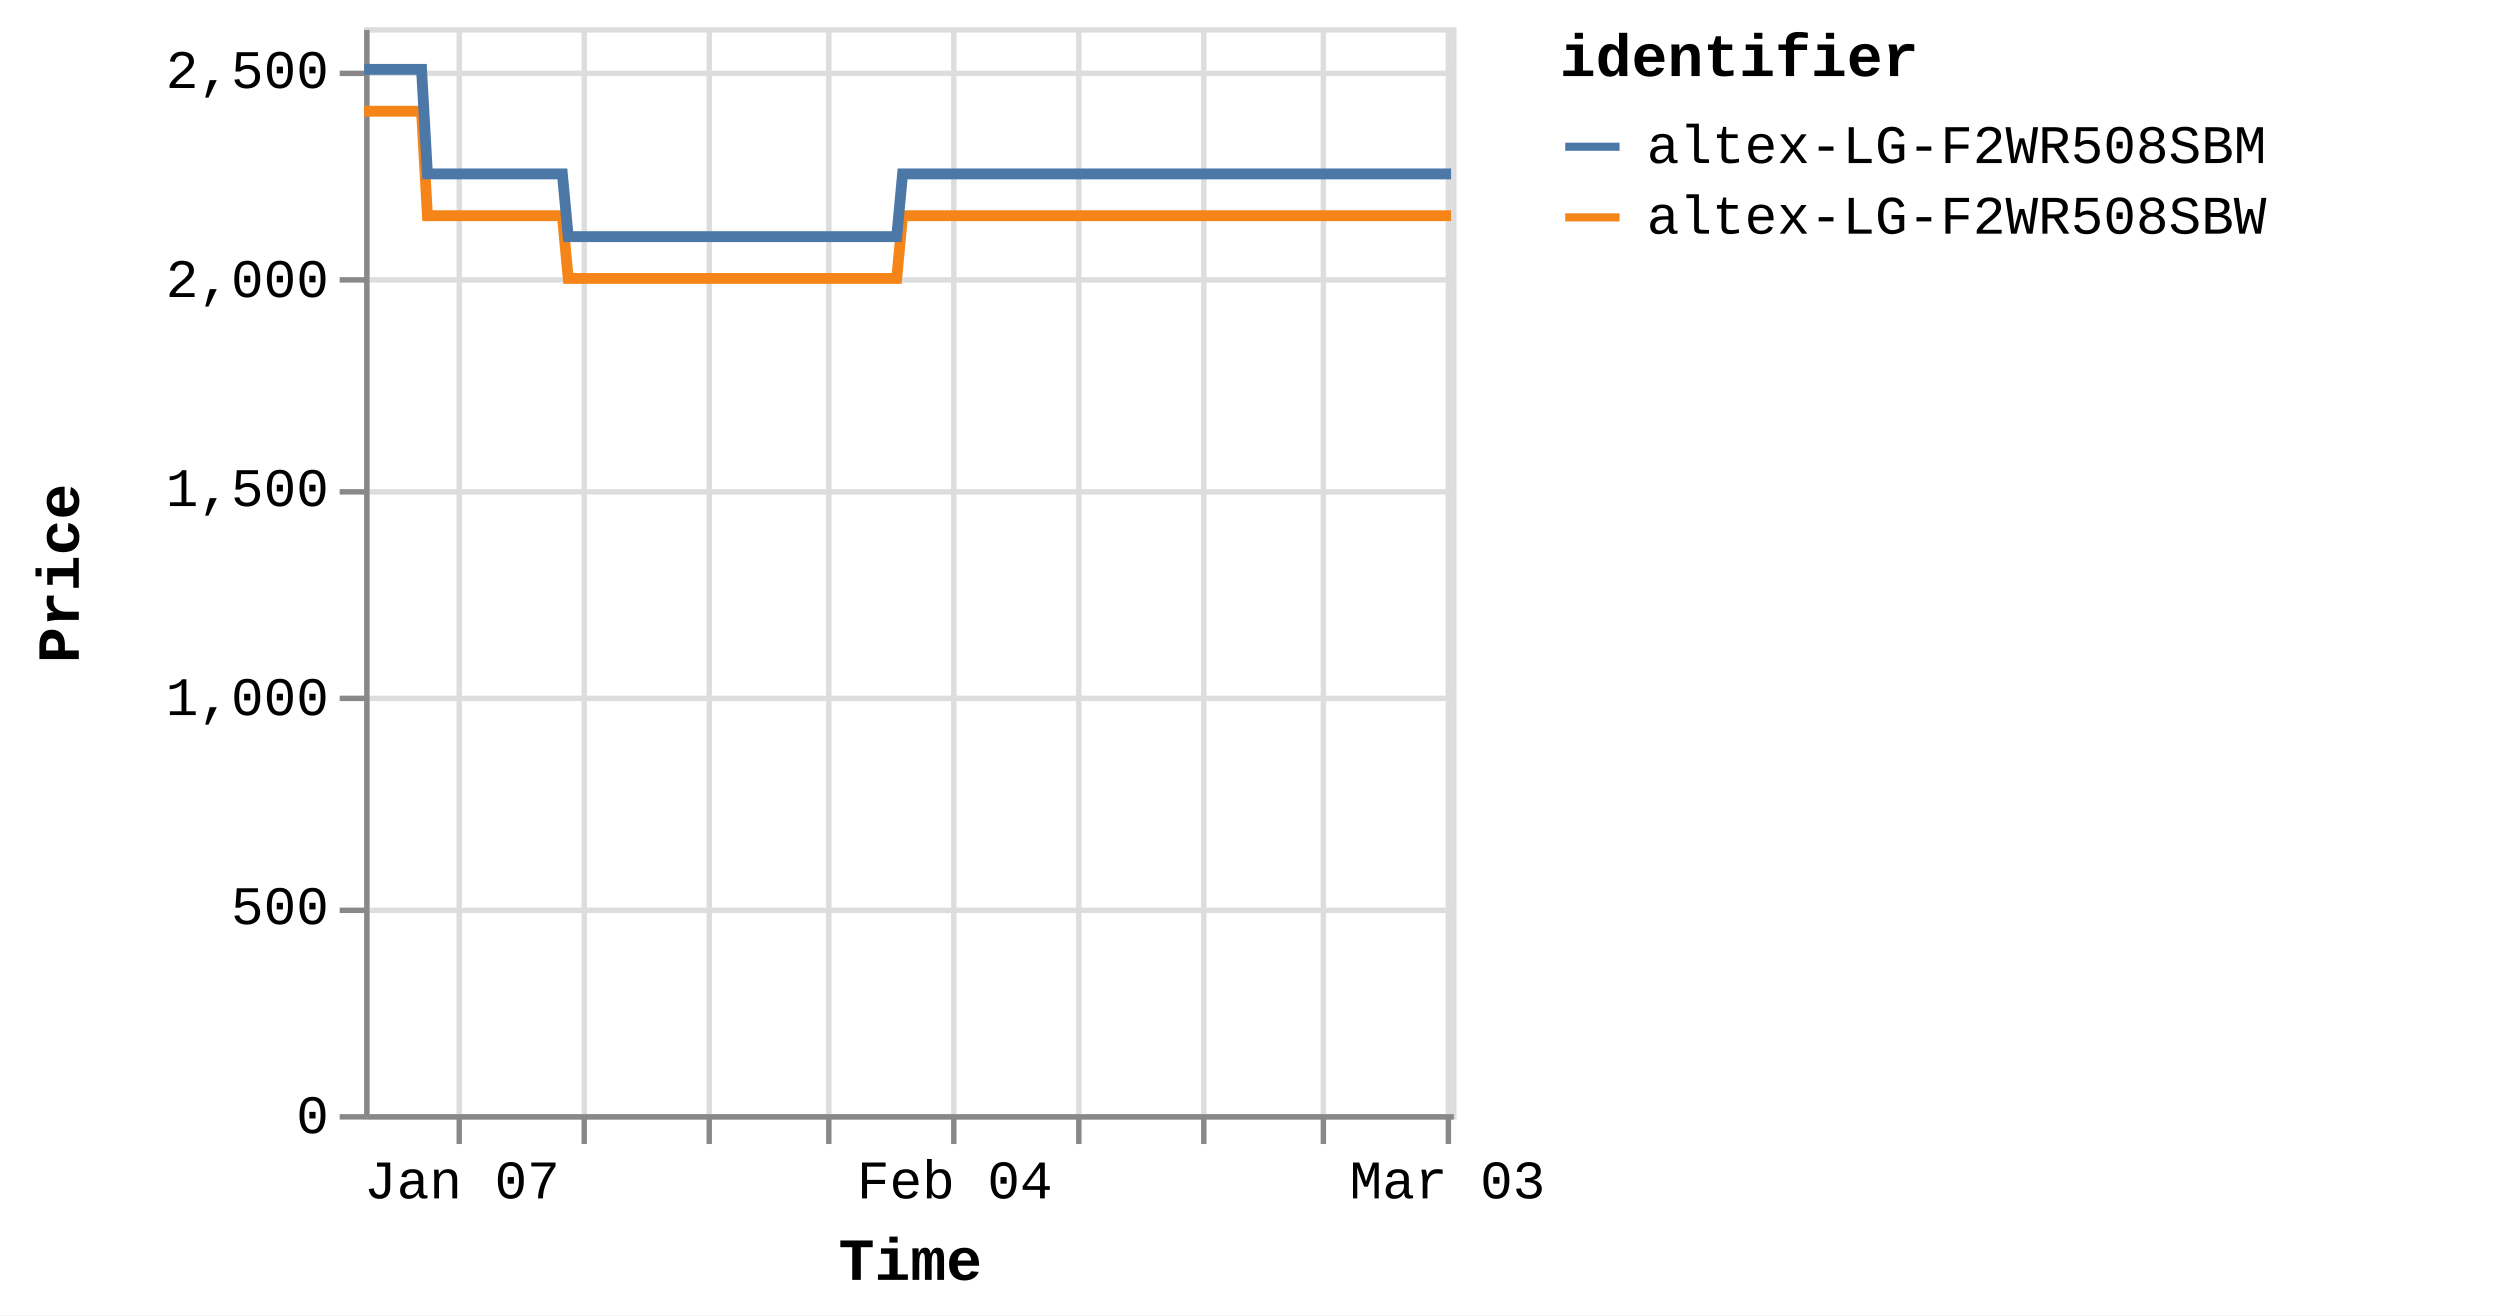
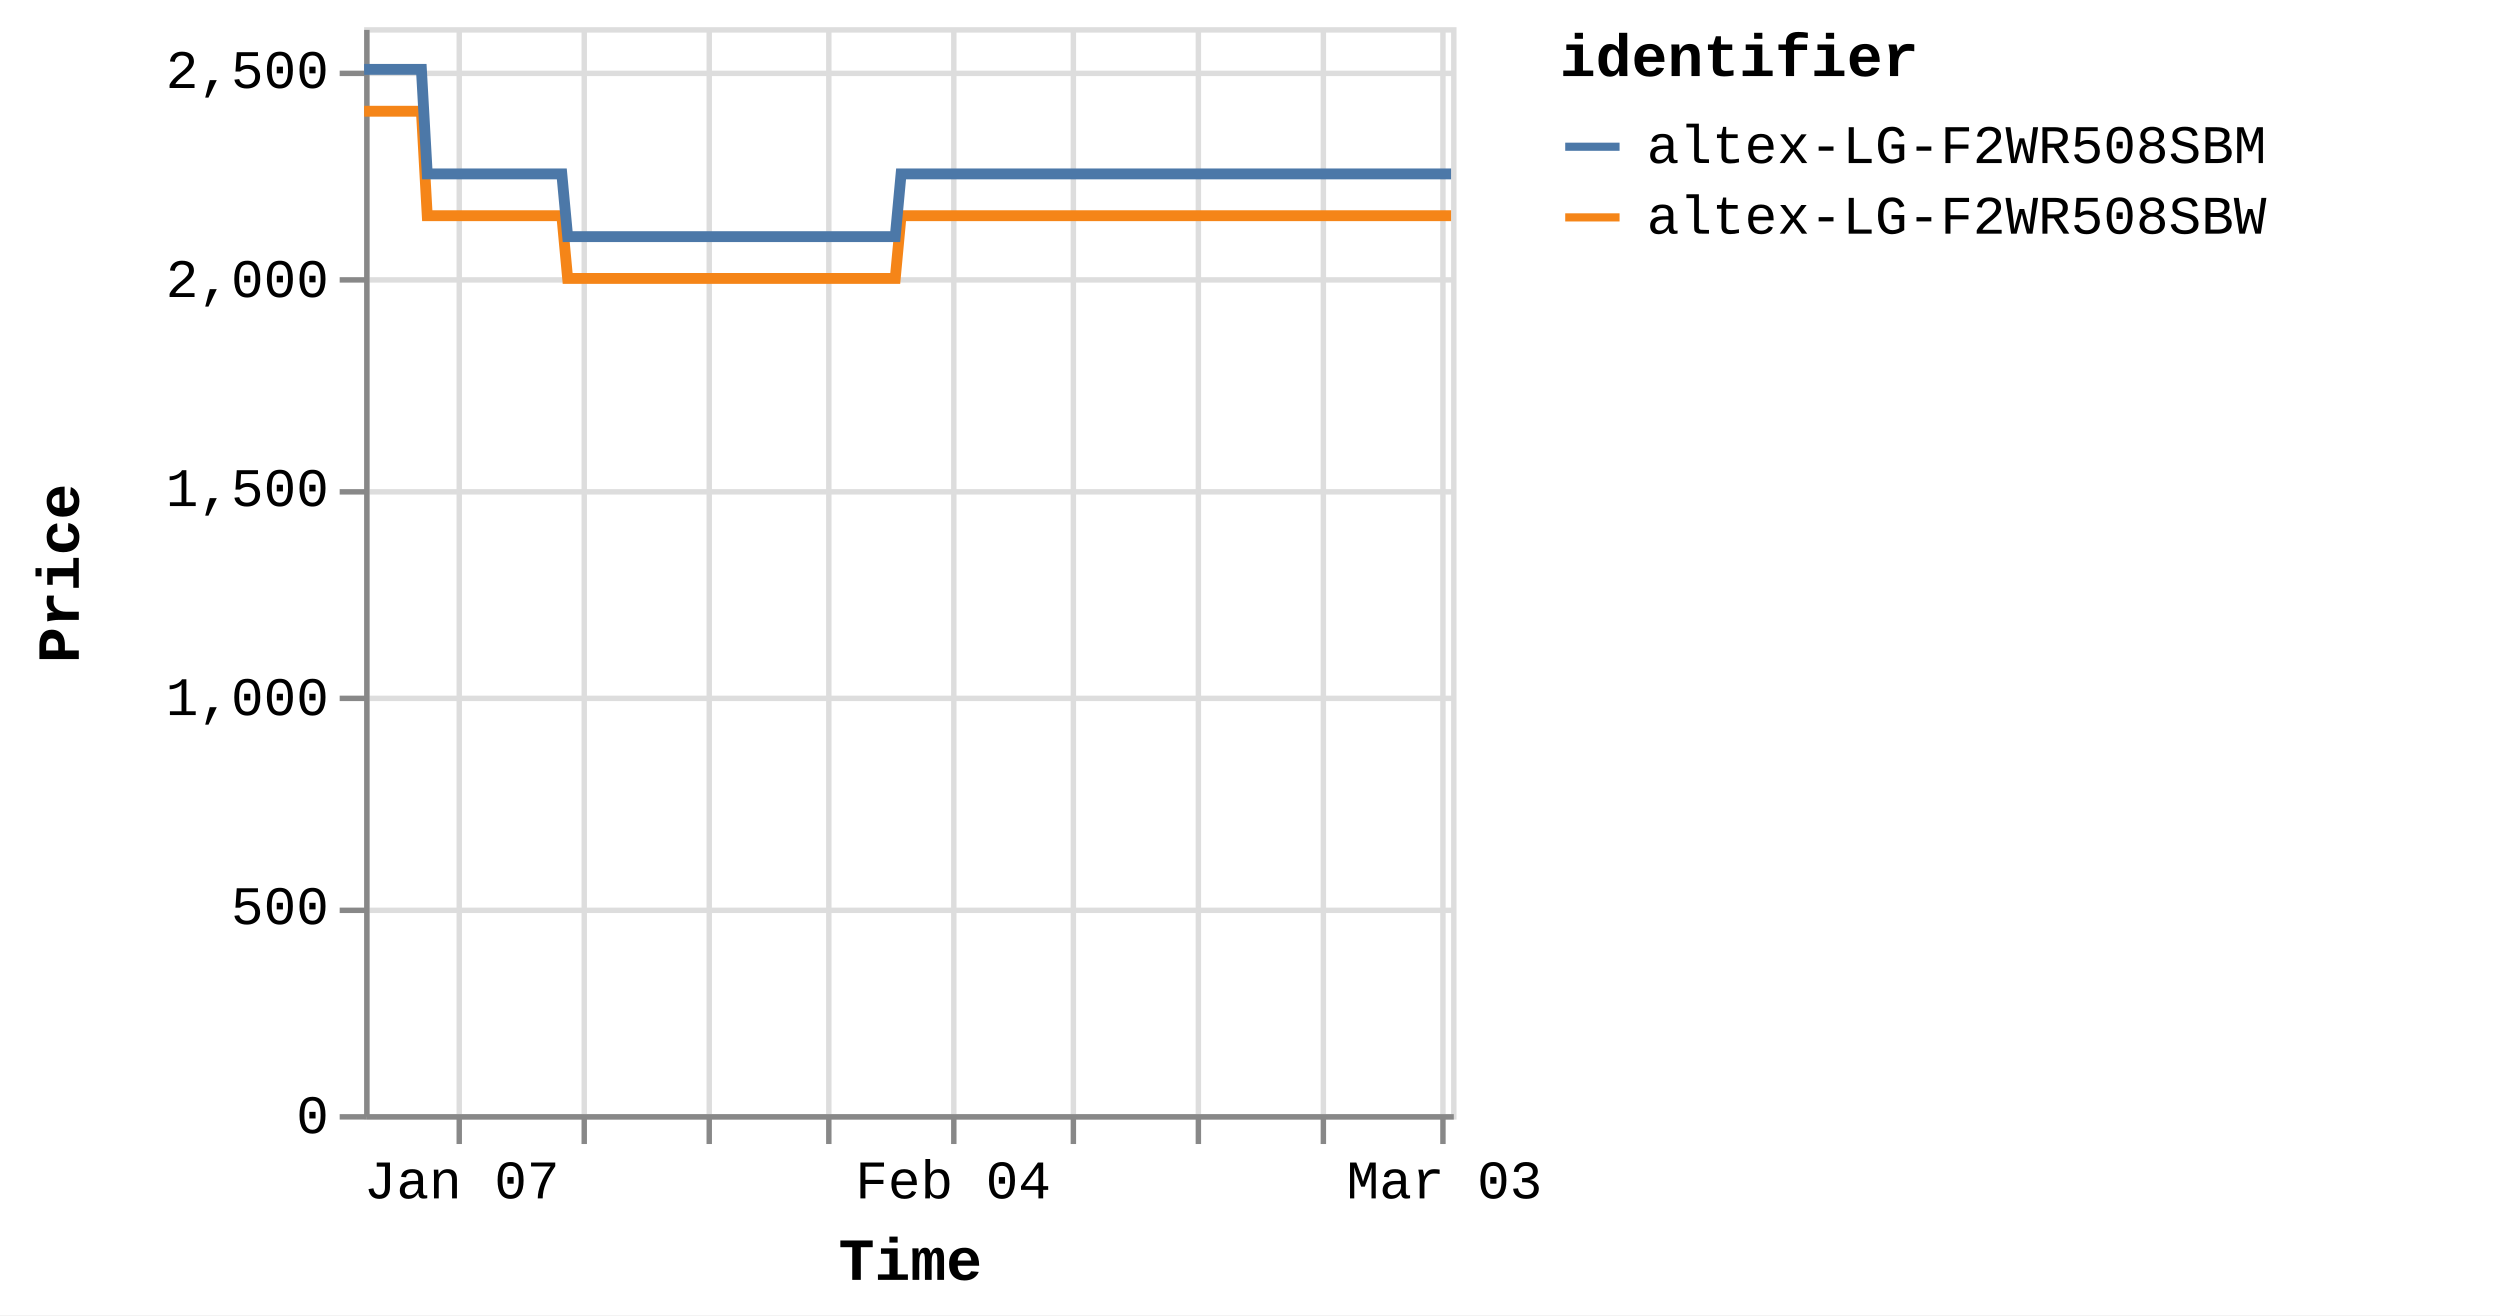
<svg xmlns="http://www.w3.org/2000/svg" version="1.1" class="marks" width="460" height="242" viewBox="0 0 460 242">
  <rect width="460" height="242" fill="white" />
  <g fill="none" stroke-miterlimit="10" transform="translate(67,5)">
    <g class="mark-group role-frame root" role="graphics-object" aria-roledescription="group mark container">
      <g transform="translate(0,0)">
        <path class="background" aria-hidden="true" d="M0.5,0.5h200v200h-200Z" stroke="#ddd" />
        <g>
          <g class="mark-group role-axis" aria-hidden="true">
            <g transform="translate(0.5,200.5)">
              <path class="background" aria-hidden="true" d="M0,0h0v0h0Z" pointer-events="none" />
              <g>
                <g class="mark-rule role-axis-grid" pointer-events="none">
                  <line transform="translate(17,-200)" x2="0" y2="200" stroke="#ddd" stroke-width="1" opacity="1" />
                  <line transform="translate(40,-200)" x2="0" y2="200" stroke="#ddd" stroke-width="1" opacity="1" />
                  <line transform="translate(63,-200)" x2="0" y2="200" stroke="#ddd" stroke-width="1" opacity="1" />
                  <line transform="translate(85,-200)" x2="0" y2="200" stroke="#ddd" stroke-width="1" opacity="1" />
                  <line transform="translate(108,-200)" x2="0" y2="200" stroke="#ddd" stroke-width="1" opacity="1" />
-                   <line transform="translate(131,-200)" x2="0" y2="200" stroke="#ddd" stroke-width="1" opacity="1" />
-                   <line transform="translate(154,-200)" x2="0" y2="200" stroke="#ddd" stroke-width="1" opacity="1" />
+                   <line transform="translate(130,-200)" x2="0" y2="200" stroke="#ddd" stroke-width="1" opacity="1" />
+                   <line transform="translate(153,-200)" x2="0" y2="200" stroke="#ddd" stroke-width="1" opacity="1" />
                  <line transform="translate(176,-200)" x2="0" y2="200" stroke="#ddd" stroke-width="1" opacity="1" />
-                   <line transform="translate(199,-200)" x2="0" y2="200" stroke="#ddd" stroke-width="1" opacity="1" />
+                   <line transform="translate(198,-200)" x2="0" y2="200" stroke="#ddd" stroke-width="1" opacity="1" />
                </g>
              </g>
              <path class="foreground" aria-hidden="true" d="" pointer-events="none" display="none" />
            </g>
          </g>
          <g class="mark-group role-axis" aria-hidden="true">
            <g transform="translate(0.5,0.5)">
              <path class="background" aria-hidden="true" d="M0,0h0v0h0Z" pointer-events="none" />
              <g>
                <g class="mark-rule role-axis-grid" pointer-events="none">
                  <line transform="translate(0,200)" x2="200" y2="0" stroke="#ddd" stroke-width="1" opacity="1" />
                  <line transform="translate(0,162)" x2="200" y2="0" stroke="#ddd" stroke-width="1" opacity="1" />
                  <line transform="translate(0,123)" x2="200" y2="0" stroke="#ddd" stroke-width="1" opacity="1" />
                  <line transform="translate(0,85)" x2="200" y2="0" stroke="#ddd" stroke-width="1" opacity="1" />
                  <line transform="translate(0,46)" x2="200" y2="0" stroke="#ddd" stroke-width="1" opacity="1" />
                  <line transform="translate(0,8)" x2="200" y2="0" stroke="#ddd" stroke-width="1" opacity="1" />
                </g>
              </g>
              <path class="foreground" aria-hidden="true" d="" pointer-events="none" display="none" />
            </g>
          </g>
-           <g class="mark-group role-axis" role="graphics-symbol" aria-roledescription="axis" aria-label="X-axis titled 'Time' for a time scale with values from Monday, 01 January 2024, 2:19:43 PM to Sunday, 03 March 2024, 8:38:10 AM">
+           <g class="mark-group role-axis" role="graphics-symbol" aria-roledescription="axis" aria-label="X-axis titled 'Time' for a time scale with values from Monday, 01 January 2024, 2:19:43 PM to Sunday, 03 March 2024, 12:45:47 PM">
            <g transform="translate(0.5,200.5)">
              <path class="background" aria-hidden="true" d="M0,0h0v0h0Z" pointer-events="none" />
              <g>
                <g class="mark-rule role-axis-tick" pointer-events="none">
                  <line transform="translate(17,0)" x2="0" y2="5" stroke="#888" stroke-width="1" opacity="1" />
                  <line transform="translate(40,0)" x2="0" y2="5" stroke="#888" stroke-width="1" opacity="1" />
                  <line transform="translate(63,0)" x2="0" y2="5" stroke="#888" stroke-width="1" opacity="1" />
                  <line transform="translate(85,0)" x2="0" y2="5" stroke="#888" stroke-width="1" opacity="1" />
                  <line transform="translate(108,0)" x2="0" y2="5" stroke="#888" stroke-width="1" opacity="1" />
-                   <line transform="translate(131,0)" x2="0" y2="5" stroke="#888" stroke-width="1" opacity="1" />
-                   <line transform="translate(154,0)" x2="0" y2="5" stroke="#888" stroke-width="1" opacity="1" />
+                   <line transform="translate(130,0)" x2="0" y2="5" stroke="#888" stroke-width="1" opacity="1" />
+                   <line transform="translate(153,0)" x2="0" y2="5" stroke="#888" stroke-width="1" opacity="1" />
                  <line transform="translate(176,0)" x2="0" y2="5" stroke="#888" stroke-width="1" opacity="1" />
-                   <line transform="translate(199,0)" x2="0" y2="5" stroke="#888" stroke-width="1" opacity="1" />
+                   <line transform="translate(198,0)" x2="0" y2="5" stroke="#888" stroke-width="1" opacity="1" />
                </g>
                <g class="mark-text role-axis-label" pointer-events="none">
-                   <text text-anchor="middle" transform="translate(17.49588,15)" font-family="Liberation Mono" font-size="10px" fill="#000" opacity="1">Jan 07</text>
-                   <text text-anchor="middle" transform="translate(40.16323,15)" font-family="Liberation Mono" font-size="10px" fill="#000" opacity="0">Jan 14</text>
-                   <text text-anchor="middle" transform="translate(62.83059,15)" font-family="Liberation Mono" font-size="10px" fill="#000" opacity="0">Jan 21</text>
-                   <text text-anchor="middle" transform="translate(85.49795,15)" font-family="Liberation Mono" font-size="10px" fill="#000" opacity="0">Jan 28</text>
-                   <text text-anchor="middle" transform="translate(108.1653,15)" font-family="Liberation Mono" font-size="10px" fill="#000" opacity="1">Feb 04</text>
-                   <text text-anchor="middle" transform="translate(130.8327,15)" font-family="Liberation Mono" font-size="10px" fill="#000" opacity="0">Feb 11</text>
-                   <text text-anchor="middle" transform="translate(153.5,15)" font-family="Liberation Mono" font-size="10px" fill="#000" opacity="0">Feb 18</text>
-                   <text text-anchor="middle" transform="translate(176.1674,15)" font-family="Liberation Mono" font-size="10px" fill="#000" opacity="0">Feb 25</text>
-                   <text text-anchor="middle" transform="translate(198.8347,15)" font-family="Liberation Mono" font-size="10px" fill="#000" opacity="1">Mar 03</text>
+                   <text text-anchor="middle" transform="translate(17.4473,15)" font-family="Liberation Mono" font-size="10px" fill="#000" opacity="1">Jan 07</text>
+                   <text text-anchor="middle" transform="translate(40.05173,15)" font-family="Liberation Mono" font-size="10px" fill="#000" opacity="0">Jan 14</text>
+                   <text text-anchor="middle" transform="translate(62.65615,15)" font-family="Liberation Mono" font-size="10px" fill="#000" opacity="0">Jan 21</text>
+                   <text text-anchor="middle" transform="translate(85.26058,15)" font-family="Liberation Mono" font-size="10px" fill="#000" opacity="0">Jan 28</text>
+                   <text text-anchor="middle" transform="translate(107.865,15)" font-family="Liberation Mono" font-size="10px" fill="#000" opacity="1">Feb 04</text>
+                   <text text-anchor="middle" transform="translate(130.4694,15)" font-family="Liberation Mono" font-size="10px" fill="#000" opacity="0">Feb 11</text>
+                   <text text-anchor="middle" transform="translate(153.0739,15)" font-family="Liberation Mono" font-size="10px" fill="#000" opacity="0">Feb 18</text>
+                   <text text-anchor="middle" transform="translate(175.6783,15)" font-family="Liberation Mono" font-size="10px" fill="#000" opacity="0">Feb 25</text>
+                   <text text-anchor="middle" transform="translate(198.2827,15)" font-family="Liberation Mono" font-size="10px" fill="#000" opacity="1">Mar 03</text>
                </g>
                <g class="mark-rule role-axis-domain" pointer-events="none">
                  <line transform="translate(0,0)" x2="200" y2="0" stroke="#888" stroke-width="1" opacity="1" />
                </g>
                <g class="mark-text role-axis-title" pointer-events="none">
                  <text text-anchor="middle" transform="translate(100,30)" font-family="Liberation Mono" font-size="11px" font-weight="bold" fill="#000" opacity="1">Time</text>
                </g>
              </g>
              <path class="foreground" aria-hidden="true" d="" pointer-events="none" display="none" />
            </g>
          </g>
          <g class="mark-group role-axis" role="graphics-symbol" aria-roledescription="axis" aria-label="Y-axis titled 'Price' for a linear scale with values from 0 to 2,600">
            <g transform="translate(0.5,0.5)">
              <path class="background" aria-hidden="true" d="M0,0h0v0h0Z" pointer-events="none" />
              <g>
                <g class="mark-rule role-axis-tick" pointer-events="none">
                  <line transform="translate(0,200)" x2="-5" y2="0" stroke="#888" stroke-width="1" opacity="1" />
                  <line transform="translate(0,162)" x2="-5" y2="0" stroke="#888" stroke-width="1" opacity="1" />
                  <line transform="translate(0,123)" x2="-5" y2="0" stroke="#888" stroke-width="1" opacity="1" />
                  <line transform="translate(0,85)" x2="-5" y2="0" stroke="#888" stroke-width="1" opacity="1" />
                  <line transform="translate(0,46)" x2="-5" y2="0" stroke="#888" stroke-width="1" opacity="1" />
                  <line transform="translate(0,8)" x2="-5" y2="0" stroke="#888" stroke-width="1" opacity="1" />
                </g>
                <g class="mark-text role-axis-label" pointer-events="none">
                  <text text-anchor="end" transform="translate(-7,203)" font-family="Liberation Mono" font-size="10px" fill="#000" opacity="1">0</text>
                  <text text-anchor="end" transform="translate(-7,164.5385)" font-family="Liberation Mono" font-size="10px" fill="#000" opacity="1">500</text>
                  <text text-anchor="end" transform="translate(-7,126.0769)" font-family="Liberation Mono" font-size="10px" fill="#000" opacity="1">1,000</text>
                  <text text-anchor="end" transform="translate(-7,87.61538)" font-family="Liberation Mono" font-size="10px" fill="#000" opacity="1">1,500</text>
                  <text text-anchor="end" transform="translate(-7,49.15385)" font-family="Liberation Mono" font-size="10px" fill="#000" opacity="1">2,000</text>
                  <text text-anchor="end" transform="translate(-7,10.69231)" font-family="Liberation Mono" font-size="10px" fill="#000" opacity="1">2,500</text>
                </g>
                <g class="mark-rule role-axis-domain" pointer-events="none">
                  <line transform="translate(0,200)" x2="0" y2="-200" stroke="#888" stroke-width="1" opacity="1" />
                </g>
                <g class="mark-text role-axis-title" pointer-events="none">
                  <text text-anchor="middle" transform="translate(-51,100) rotate(-90) translate(0,-2)" font-family="Liberation Mono" font-size="11px" font-weight="bold" fill="#000" opacity="1">Price</text>
                </g>
              </g>
              <path class="foreground" aria-hidden="true" d="" pointer-events="none" display="none" />
            </g>
          </g>
          <g class="mark-group role-scope pathgroup" role="graphics-object" aria-roledescription="group mark container">
            <g transform="translate(0,0)">
              <path class="background" aria-hidden="true" d="M0,0h200v200h-200Z" />
              <g>
                <g class="mark-line role-mark marks" role="graphics-object" aria-roledescription="line mark container">
-                   <path aria-label="Time: Jan 01, 2024; Price: 2399; identifier: altex-LG-F2WR508SBW" role="graphics-symbol" aria-roledescription="line mark" d="M0,15.462L0.339,15.462L0.852,15.462L1.931,15.462L2.472,15.462L3.039,15.462L3.554,15.462L4.09,15.462L5.17,15.462L5.71,15.462L6.278,15.462L6.793,15.462L7.327,15.462L8.408,15.462L8.948,15.462L9.515,15.462L10.035,15.462L10.567,15.462L11.648,34.692L12.187,34.692L12.753,34.692L13.272,34.692L13.804,34.692L14.885,34.692L15.424,34.692L15.989,34.692L16.507,34.692L17.042,34.692L18.125,34.692L18.662,34.692L19.227,34.692L19.746,34.692L20.281,34.692L21.363,34.692L21.904,34.692L22.472,34.692L22.988,34.692L23.518,34.692L24.602,34.692L25.141,34.692L25.716,34.692L26.227,34.692L26.757,34.692L27.84,34.692L28.38,34.692L28.948,34.692L29.463,34.692L29.995,34.692L31.077,34.692L31.617,34.692L32.187,34.692L32.703,34.692L33.234,34.692L34.315,34.692L34.856,34.692L35.423,34.692L35.94,34.692L36.472,34.692L37.552,46.231L38.091,46.231L38.656,46.231L39.175,46.231L39.709,46.231L40.792,46.231L41.329,46.231L41.894,46.231L42.412,46.231L42.948,46.231L44.031,46.231L44.571,46.231L45.141,46.231L45.657,46.231L46.186,46.231L47.268,46.231L47.81,46.231L48.378,46.231L48.895,46.231L49.424,46.231L50.506,46.231L51.048,46.231L51.617,46.231L52.132,46.231L52.662,46.231L53.744,46.231L54.284,46.231L54.853,46.231L55.369,46.231L55.902,46.231L56.983,46.231L57.523,46.231L58.092,46.231L58.609,46.231L59.139,46.231L60.221,46.231L60.758,46.231L61.324,46.231L61.845,46.231L62.378,46.231L63.457,46.231L63.996,46.231L64.562,46.231L65.081,46.231L65.616,46.231L66.7,46.231L67.241,46.231L67.81,46.231L68.323,46.231L68.854,46.231L69.936,46.231L70.478,46.231L71.047,46.231L71.564,46.231L72.092,46.231L73.175,46.231L73.716,46.231L74.285,46.231L74.8,46.231L75.33,46.231L76.414,46.231L76.953,46.231L77.523,46.231L78.041,46.231L78.568,46.231L79.649,46.231L80.19,46.231L80.75,46.231L81.268,46.231L81.808,46.231L82.885,46.231L83.427,46.231L83.981,46.231L84.505,46.231L85.044,46.231L86.124,46.231L86.664,46.231L87.22,46.231L87.743,46.231L88.283,46.231L89.362,46.231L89.903,46.231L90.464,46.231L90.982,46.231L91.521,46.231L92.599,46.231L93.14,46.231L93.701,46.231L94.227,46.231L94.759,46.231L95.838,46.231L96.378,46.231L96.94,46.231L97.458,46.231L97.997,46.231L99.076,34.692L99.617,34.692L100.179,34.692L100.695,34.692L101.235,34.692L102.316,34.692L102.854,34.692L103.415,34.692L103.933,34.692L104.474,34.692L105.553,34.692L106.093,34.692L106.649,34.692L107.172,34.692L107.714,34.692L108.794,34.692L109.332,34.692L109.887,34.692L110.41,34.692L110.95,34.692L112.029,34.692L112.571,34.692L113.132,34.692L113.65,34.692L114.188,34.692L115.267,34.692L115.807,34.692L116.37,34.692L116.888,34.692L117.426,34.692L118.506,34.692L119.046,34.692L119.607,34.692L120.128,34.692L120.665,34.692L121.744,34.692L122.285,34.692L122.845,34.692L123.365,34.692L123.903,34.692L124.983,34.692L125.523,34.692L126.081,34.692L126.602,34.692L127.143,34.692L128.22,34.692L128.76,34.692L129.318,34.692L129.839,34.692L130.379,34.692L131.461,34.692L131.999,34.692L132.555,34.692L133.078,34.692L133.617,34.692L134.697,34.692L135.236,34.692L135.801,34.692L136.317,34.692L136.855,34.692L137.934,34.692L138.475,34.692L139.035,34.692L139.562,34.692L140.094,34.692L141.173,34.692L141.713,34.692L142.275,34.692L142.794,34.692L143.331,34.692L144.951,34.692L145.512,34.692L146.031,34.692L146.571,34.692L147.65,34.692L148.19,34.692L148.751,34.692L149.272,34.692L149.808,34.692L150.889,34.692L151.427,34.692L151.984,34.692L152.507,34.692L153.046,34.692L154.126,34.692L154.668,34.692L155.223,34.692L155.746,34.692L156.285,34.692L157.364,34.692L157.906,34.692L158.468,34.692L158.99,34.692L159.522,34.692L160.604,34.692L161.143,34.692L161.702,34.692L162.223,34.692L162.763,34.692L163.84,34.692L164.381,34.692L164.942,34.692L165.462,34.692L166,34.692L167.079,34.692L167.618,34.692L168.18,34.692L168.7,34.692L169.238,34.692L170.317,34.692L170.857,34.692L171.416,34.692L171.936,34.692L172.479,34.692L173.555,34.692L174.095,34.692L174.651,34.692L175.174,34.692L175.713,34.692L176.793,34.692L177.334,34.692L177.889,34.692L178.415,34.692L178.951,34.692L180.031,34.692L180.573,34.692L181.133,34.692L181.652,34.692L182.19,34.692L183.27,34.692L183.81,34.692L184.37,34.692L184.891,34.692L185.428,34.692L186.508,34.692L187.048,34.692L187.608,34.692L188.13,34.692L188.667,34.692L189.746,34.692L190.285,34.692L190.845,34.692L191.364,34.692L191.904,34.692L192.984,34.692L193.526,34.692L194.085,34.692L194.604,34.692L195.143,34.692L196.223,34.692L196.762,34.692L197.322,34.692L197.841,34.692L198.381,34.692L199.461,34.692L200,34.692" stroke="#f58518" stroke-width="2" />
+                   <path aria-label="Time: Jan 01, 2024; Price: 2399; identifier: altex-LG-F2WR508SBW" role="graphics-symbol" aria-roledescription="line mark" d="M0,15.462L0.338,15.462L0.849,15.462L1.926,15.462L2.465,15.462L3.03,15.462L3.545,15.462L4.078,15.462L5.155,15.462L5.694,15.462L6.26,15.462L6.775,15.462L7.307,15.462L8.385,15.462L8.923,15.462L9.488,15.462L10.007,15.462L10.537,15.462L11.615,34.692L12.153,34.692L12.718,34.692L13.235,34.692L13.766,34.692L14.843,34.692L15.381,34.692L15.945,34.692L16.462,34.692L16.995,34.692L18.075,34.692L18.61,34.692L19.174,34.692L19.691,34.692L20.224,34.692L21.304,34.692L21.843,34.692L22.409,34.692L22.924,34.692L23.453,34.692L24.534,34.692L25.071,34.692L25.644,34.692L26.154,34.692L26.683,34.692L27.763,34.692L28.301,34.692L28.868,34.692L29.381,34.692L29.912,34.692L30.991,34.692L31.53,34.692L32.098,34.692L32.613,34.692L33.141,34.692L34.22,34.692L34.759,34.692L35.324,34.692L35.84,34.692L36.371,34.692L37.448,46.231L37.985,46.231L38.549,46.231L39.066,46.231L39.599,46.231L40.679,46.231L41.214,46.231L41.778,46.231L42.294,46.231L42.829,46.231L43.909,46.231L44.448,46.231L45.016,46.231L45.53,46.231L46.058,46.231L47.137,46.231L47.677,46.231L48.244,46.231L48.76,46.231L49.287,46.231L50.366,46.231L50.906,46.231L51.474,46.231L51.988,46.231L52.516,46.231L53.595,46.231L54.133,46.231L54.701,46.231L55.215,46.231L55.747,46.231L56.825,46.231L57.363,46.231L57.931,46.231L58.447,46.231L58.975,46.231L60.054,46.231L60.589,46.231L61.154,46.231L61.673,46.231L62.205,46.231L63.281,46.231L63.819,46.231L64.383,46.231L64.9,46.231L65.433,46.231L66.515,46.231L67.054,46.231L67.622,46.231L68.133,46.231L68.663,46.231L69.742,46.231L70.283,46.231L70.85,46.231L71.365,46.231L71.891,46.231L72.972,46.231L73.511,46.231L74.079,46.231L74.593,46.231L75.121,46.231L76.202,46.231L76.739,46.231L77.308,46.231L77.824,46.231L78.35,46.231L79.428,46.231L79.968,46.231L80.526,46.231L81.042,46.231L81.581,46.231L82.655,46.231L83.195,46.231L83.748,46.231L84.27,46.231L84.807,46.231L85.885,46.231L86.423,46.231L86.978,46.231L87.5,46.231L88.038,46.231L89.114,46.231L89.654,46.231L90.212,46.231L90.729,46.231L91.267,46.231L92.342,46.231L92.881,46.231L93.441,46.231L93.965,46.231L94.495,46.231L95.572,46.231L96.111,46.231L96.671,46.231L97.187,46.231L97.725,46.231L98.801,34.692L99.34,34.692L99.9,34.692L100.416,34.692L100.954,34.692L102.032,34.692L102.569,34.692L103.128,34.692L103.645,34.692L104.183,34.692L105.26,34.692L105.799,34.692L106.353,34.692L106.874,34.692L107.414,34.692L108.492,34.692L109.028,34.692L109.582,34.692L110.103,34.692L110.642,34.692L111.718,34.692L112.258,34.692L112.818,34.692L113.334,34.692L113.871,34.692L114.947,34.692L115.486,34.692L116.047,34.692L116.563,34.692L117.1,34.692L118.177,34.692L118.716,34.692L119.274,34.692L119.795,34.692L120.33,34.692L121.406,34.692L121.946,34.692L122.504,34.692L123.023,34.692L123.559,34.692L124.636,34.692L125.174,34.692L125.731,34.692L126.251,34.692L126.79,34.692L127.864,34.692L128.402,34.692L128.959,34.692L129.479,34.692L130.017,34.692L131.096,34.692L131.632,34.692L132.187,34.692L132.708,34.692L133.246,34.692L134.323,34.692L134.861,34.692L135.424,34.692L135.939,34.692L136.475,34.692L137.551,34.692L138.09,34.692L138.649,34.692L139.175,34.692L139.705,34.692L140.781,34.692L141.32,34.692L141.88,34.692L142.398,34.692L142.933,34.692L144.549,34.692L145.108,34.692L145.626,34.692L146.164,34.692L147.24,34.692L147.778,34.692L148.338,34.692L148.857,34.692L149.393,34.692L150.47,34.692L151.006,34.692L151.562,34.692L152.083,34.692L152.621,34.692L153.698,34.692L154.239,34.692L154.792,34.692L155.313,34.692L155.851,34.692L156.927,34.692L157.468,34.692L158.028,34.692L158.548,34.692L159.08,34.692L160.158,34.692L160.695,34.692L161.253,34.692L161.773,34.692L162.311,34.692L163.385,34.692L163.924,34.692L164.485,34.692L165.003,34.692L165.539,34.692L166.615,34.692L167.153,34.692L167.713,34.692L168.232,34.692L168.768,34.692L169.844,34.692L170.382,34.692L170.94,34.692L171.459,34.692L172,34.692L173.073,34.692L173.611,34.692L174.166,34.692L174.688,34.692L175.225,34.692L176.302,34.692L176.842,34.692L177.395,34.692L177.92,34.692L178.454,34.692L179.531,34.692L180.072,34.692L180.63,34.692L181.148,34.692L181.684,34.692L182.761,34.692L183.3,34.692L183.858,34.692L184.378,34.692L184.913,34.692L185.99,34.692L186.528,34.692L187.087,34.692L187.608,34.692L188.143,34.692L189.219,34.692L189.757,34.692L190.315,34.692L190.833,34.692L191.371,34.692L192.448,34.692L192.989,34.692L193.547,34.692L194.064,34.692L194.602,34.692L195.678,34.692L196.216,34.692L196.775,34.692L197.292,34.692L197.831,34.692L198.907,34.692L199.445,34.692L200,34.692" stroke="#f58518" stroke-width="2" />
                </g>
              </g>
              <path class="foreground" aria-hidden="true" d="" display="none" />
            </g>
            <g transform="translate(0,0)">
              <path class="background" aria-hidden="true" d="M0,0h200v200h-200Z" />
              <g>
                <g class="mark-line role-mark marks" role="graphics-object" aria-roledescription="line mark container">
-                   <path aria-label="Time: Jan 01, 2024; Price: 2499; identifier: altex-LG-F2WR508SBM" role="graphics-symbol" aria-roledescription="line mark" d="M0,7.769L0.339,7.769L0.852,7.769L1.931,7.769L2.472,7.769L3.039,7.769L3.554,7.769L4.09,7.769L5.17,7.769L5.71,7.769L6.278,7.769L6.794,7.769L7.327,7.769L8.408,7.769L8.948,7.769L9.515,7.769L10.035,7.769L10.567,7.769L11.648,27L12.187,27L12.754,27L13.272,27L13.804,27L14.885,27L15.424,27L15.989,27L16.508,27L17.042,27L18.125,27L18.662,27L19.227,27L19.746,27L20.281,27L21.363,27L21.904,27L22.472,27L22.988,27L23.518,27L24.602,27L25.141,27L25.716,27L26.227,27L26.757,27L27.84,27L28.38,27L28.948,27L29.463,27L29.995,27L31.077,27L31.617,27L32.187,27L32.703,27L33.234,27L34.315,27L34.856,27L35.423,27L35.94,27L36.472,27L37.552,38.538L38.091,38.538L38.656,38.538L39.175,38.538L39.709,38.538L40.792,38.538L41.329,38.538L41.894,38.538L42.412,38.538L42.948,38.538L44.031,38.538L44.572,38.538L45.142,38.538L45.657,38.538L46.186,38.538L47.268,38.538L47.81,38.538L48.378,38.538L48.896,38.538L49.424,38.538L50.506,38.538L51.048,38.538L51.617,38.538L52.133,38.538L52.663,38.538L53.744,38.538L54.284,38.538L54.854,38.538L55.369,38.538L55.902,38.538L56.983,38.538L57.523,38.538L58.092,38.538L58.61,38.538L59.139,38.538L60.221,38.538L60.758,38.538L61.324,38.538L61.845,38.538L62.378,38.538L63.457,38.538L63.997,38.538L64.562,38.538L65.081,38.538L65.616,38.538L66.7,38.538L67.241,38.538L67.81,38.538L68.323,38.538L68.854,38.538L69.936,38.538L70.478,38.538L71.047,38.538L71.564,38.538L72.092,38.538L73.175,38.538L73.716,38.538L74.285,38.538L74.8,38.538L75.33,38.538L76.414,38.538L76.953,38.538L77.523,38.538L78.041,38.538L78.568,38.538L79.649,38.538L80.191,38.538L80.75,38.538L81.268,38.538L81.808,38.538L82.886,38.538L83.427,38.538L83.981,38.538L84.505,38.538L85.044,38.538L86.124,38.538L86.664,38.538L87.221,38.538L87.743,38.538L88.283,38.538L89.362,38.538L89.904,38.538L90.464,38.538L90.982,38.538L91.522,38.538L92.6,38.538L93.14,38.538L93.701,38.538L94.227,38.538L94.759,38.538L95.838,38.538L96.378,38.538L96.94,38.538L97.458,38.538L97.997,38.538L99.076,27L99.617,27L100.179,27L100.695,27L101.235,27L102.316,27L102.854,27L103.416,27L103.933,27L104.474,27L105.553,27L106.093,27L106.649,27L107.172,27L107.714,27L108.794,27L109.332,27L109.887,27L110.41,27L110.95,27L112.029,27L112.571,27L113.133,27L113.65,27L114.188,27L115.267,27L115.807,27L116.37,27L116.888,27L117.426,27L118.506,27L119.046,27L119.607,27L120.129,27L120.665,27L121.744,27L122.285,27L122.845,27L123.366,27L123.903,27L124.983,27L125.523,27L126.081,27L126.602,27L127.143,27L128.22,27L128.76,27L129.318,27L129.839,27L130.38,27L131.461,27L131.999,27L132.555,27L133.078,27L133.617,27L134.697,27L135.237,27L135.801,27L136.317,27L136.855,27L137.934,27L138.475,27L139.035,27L139.562,27L140.094,27L141.173,27L141.713,27L142.275,27L142.794,27L143.331,27L144.951,27L145.513,27L146.031,27L146.571,27L147.65,27L148.19,27L148.751,27L149.272,27L149.809,27L150.889,27L151.427,27L151.984,27L152.507,27L153.046,27L154.126,27L154.668,27L155.223,27L155.746,27L156.285,27L157.364,27L157.906,27L158.468,27L158.99,27L159.523,27L160.604,27L161.143,27L161.702,27L162.224,27L162.763,27L163.84,27L164.381,27L164.943,27L165.462,27L166,27L167.079,27L167.618,27L168.18,27L168.7,27L169.238,27L170.317,27L170.857,27L171.416,27L171.936,27L172.479,27L173.555,27L174.095,27L174.651,27L175.174,27L175.713,27L176.793,27L177.334,27L177.889,27L178.415,27L178.951,27L180.031,27L180.573,27L181.133,27L181.652,27L182.19,27L183.27,27L183.81,27L184.37,27L184.891,27L185.428,27L186.508,27L187.048,27L187.608,27L188.13,27L188.667,27L189.746,27L190.285,27L190.845,27L191.365,27L191.904,27L192.984,27L193.526,27L194.085,27L194.605,27L195.143,27L196.223,27L196.763,27L197.322,27L197.841,27L198.382,27L199.461,27L200,27" stroke="#4c78a8" stroke-width="2" />
+                   <path aria-label="Time: Jan 01, 2024; Price: 2499; identifier: altex-LG-F2WR508SBM" role="graphics-symbol" aria-roledescription="line mark" d="M0,7.769L0.338,7.769L0.85,7.769L1.926,7.769L2.465,7.769L3.03,7.769L3.545,7.769L4.078,7.769L5.155,7.769L5.694,7.769L6.26,7.769L6.775,7.769L7.307,7.769L8.385,7.769L8.924,7.769L9.488,7.769L10.007,7.769L10.538,7.769L11.615,27L12.153,27L12.718,27L13.235,27L13.766,27L14.844,27L15.381,27L15.945,27L16.462,27L16.995,27L18.075,27L18.61,27L19.174,27L19.691,27L20.224,27L21.304,27L21.843,27L22.41,27L22.925,27L23.453,27L24.534,27L25.071,27L25.644,27L26.155,27L26.683,27L27.763,27L28.301,27L28.868,27L29.381,27L29.912,27L30.991,27L31.53,27L32.098,27L32.613,27L33.141,27L34.22,27L34.759,27L35.324,27L35.84,27L36.371,27L37.448,38.538L37.985,38.538L38.549,38.538L39.066,38.538L39.599,38.538L40.679,38.538L41.214,38.538L41.778,38.538L42.294,38.538L42.829,38.538L43.909,38.538L44.448,38.538L45.016,38.538L45.53,38.538L46.058,38.538L47.137,38.538L47.677,38.538L48.244,38.538L48.761,38.538L49.287,38.538L50.366,38.538L50.907,38.538L51.474,38.538L51.988,38.538L52.516,38.538L53.595,38.538L54.134,38.538L54.701,38.538L55.215,38.538L55.747,38.538L56.825,38.538L57.364,38.538L57.931,38.538L58.447,38.538L58.975,38.538L60.054,38.538L60.589,38.538L61.154,38.538L61.673,38.538L62.205,38.538L63.281,38.538L63.819,38.538L64.383,38.538L64.9,38.538L65.433,38.538L66.515,38.538L67.054,38.538L67.622,38.538L68.133,38.538L68.663,38.538L69.742,38.538L70.283,38.538L70.85,38.538L71.365,38.538L71.892,38.538L72.972,38.538L73.511,38.538L74.079,38.538L74.593,38.538L75.121,38.538L76.202,38.538L76.739,38.538L77.308,38.538L77.824,38.538L78.35,38.538L79.428,38.538L79.968,38.538L80.526,38.538L81.042,38.538L81.581,38.538L82.655,38.538L83.195,38.538L83.748,38.538L84.27,38.538L84.808,38.538L85.885,38.538L86.423,38.538L86.978,38.538L87.5,38.538L88.038,38.538L89.114,38.538L89.654,38.538L90.212,38.538L90.73,38.538L91.268,38.538L92.343,38.538L92.881,38.538L93.441,38.538L93.965,38.538L94.496,38.538L95.572,38.538L96.111,38.538L96.671,38.538L97.187,38.538L97.725,38.538L98.801,27L99.34,27L99.901,27L100.416,27L100.954,27L102.032,27L102.569,27L103.129,27L103.645,27L104.184,27L105.26,27L105.799,27L106.353,27L106.875,27L107.415,27L108.492,27L109.029,27L109.582,27L110.103,27L110.642,27L111.718,27L112.259,27L112.818,27L113.334,27L113.871,27L114.947,27L115.486,27L116.047,27L116.563,27L117.1,27L118.177,27L118.716,27L119.275,27L119.795,27L120.33,27L121.406,27L121.946,27L122.504,27L123.023,27L123.559,27L124.636,27L125.175,27L125.731,27L126.251,27L126.79,27L127.864,27L128.402,27L128.959,27L129.479,27L130.018,27L131.096,27L131.632,27L132.187,27L132.708,27L133.246,27L134.323,27L134.861,27L135.424,27L135.939,27L136.475,27L137.551,27L138.09,27L138.649,27L139.175,27L139.705,27L140.781,27L141.32,27L141.88,27L142.398,27L142.933,27L144.549,27L145.109,27L145.626,27L146.164,27L147.24,27L147.778,27L148.338,27L148.858,27L149.393,27L150.47,27L151.007,27L151.562,27L152.083,27L152.621,27L153.699,27L154.239,27L154.792,27L155.313,27L155.851,27L156.927,27L157.468,27L158.028,27L158.549,27L159.08,27L160.158,27L160.695,27L161.253,27L161.773,27L162.311,27L163.386,27L163.925,27L164.485,27L165.003,27L165.54,27L166.615,27L167.153,27L167.713,27L168.232,27L168.769,27L169.844,27L170.382,27L170.94,27L171.459,27L172,27L173.074,27L173.612,27L174.166,27L174.688,27L175.225,27L176.302,27L176.842,27L177.395,27L177.92,27L178.455,27L179.532,27L180.072,27L180.63,27L181.148,27L181.684,27L182.761,27L183.3,27L183.858,27L184.378,27L184.914,27L185.99,27L186.528,27L187.087,27L187.608,27L188.143,27L189.219,27L189.757,27L190.315,27L190.833,27L191.372,27L192.448,27L192.989,27L193.547,27L194.064,27L194.602,27L195.678,27L196.216,27L196.775,27L197.292,27L197.831,27L198.907,27L199.445,27L200,27" stroke="#4c78a8" stroke-width="2" />
                </g>
              </g>
              <path class="foreground" aria-hidden="true" d="" display="none" />
            </g>
          </g>
          <g class="mark-group role-legend" role="graphics-symbol" aria-roledescription="legend" aria-label="Symbol legend titled 'identifier' for stroke color with 2 values: altex-LG-F2WR508SBM, altex-LG-F2WR508SBW">
            <g transform="translate(220,0)">
              <path class="background" aria-hidden="true" d="M0,0h168v40h-168Z" pointer-events="none" />
              <g>
                <g class="mark-group role-legend-entry">
                  <g transform="translate(0,16)">
                    <path class="background" aria-hidden="true" d="M0,0h0v0h0Z" pointer-events="none" />
                    <g>
                      <g class="mark-group role-scope" role="graphics-object" aria-roledescription="group mark container">
                        <g transform="translate(0,0)">
                          <path class="background" aria-hidden="true" d="M0,0h168v11h-168Z" pointer-events="none" opacity="1" />
                          <g>
                            <g class="mark-symbol role-legend-symbol" pointer-events="none">
                              <path transform="translate(6,6)" d="M-5,0L5,0" stroke="#4c78a8" stroke-width="1.5" opacity="1" />
                            </g>
                            <g class="mark-text role-legend-label" pointer-events="none">
                              <text text-anchor="start" transform="translate(16,9)" font-family="Liberation Mono" font-size="10px" fill="#000" opacity="1">altex-LG-F2WR508SBM</text>
                            </g>
                          </g>
                          <path class="foreground" aria-hidden="true" d="" pointer-events="none" display="none" />
                        </g>
                        <g transform="translate(0,13)">
                          <path class="background" aria-hidden="true" d="M0,0h168v11h-168Z" pointer-events="none" opacity="1" />
                          <g>
                            <g class="mark-symbol role-legend-symbol" pointer-events="none">
                              <path transform="translate(6,6)" d="M-5,0L5,0" stroke="#f58518" stroke-width="1.5" opacity="1" />
                            </g>
                            <g class="mark-text role-legend-label" pointer-events="none">
                              <text text-anchor="start" transform="translate(16,9)" font-family="Liberation Mono" font-size="10px" fill="#000" opacity="1">altex-LG-F2WR508SBW</text>
                            </g>
                          </g>
                          <path class="foreground" aria-hidden="true" d="" pointer-events="none" display="none" />
                        </g>
                      </g>
                    </g>
                    <path class="foreground" aria-hidden="true" d="" pointer-events="none" display="none" />
                  </g>
                </g>
                <g class="mark-text role-legend-title" pointer-events="none">
                  <text text-anchor="start" transform="translate(0,9)" font-family="Liberation Mono" font-size="11px" font-weight="bold" fill="#000" opacity="1">identifier</text>
                </g>
              </g>
              <path class="foreground" aria-hidden="true" d="" pointer-events="none" display="none" />
            </g>
          </g>
        </g>
        <path class="foreground" aria-hidden="true" d="" display="none" />
      </g>
    </g>
  </g>
</svg>
